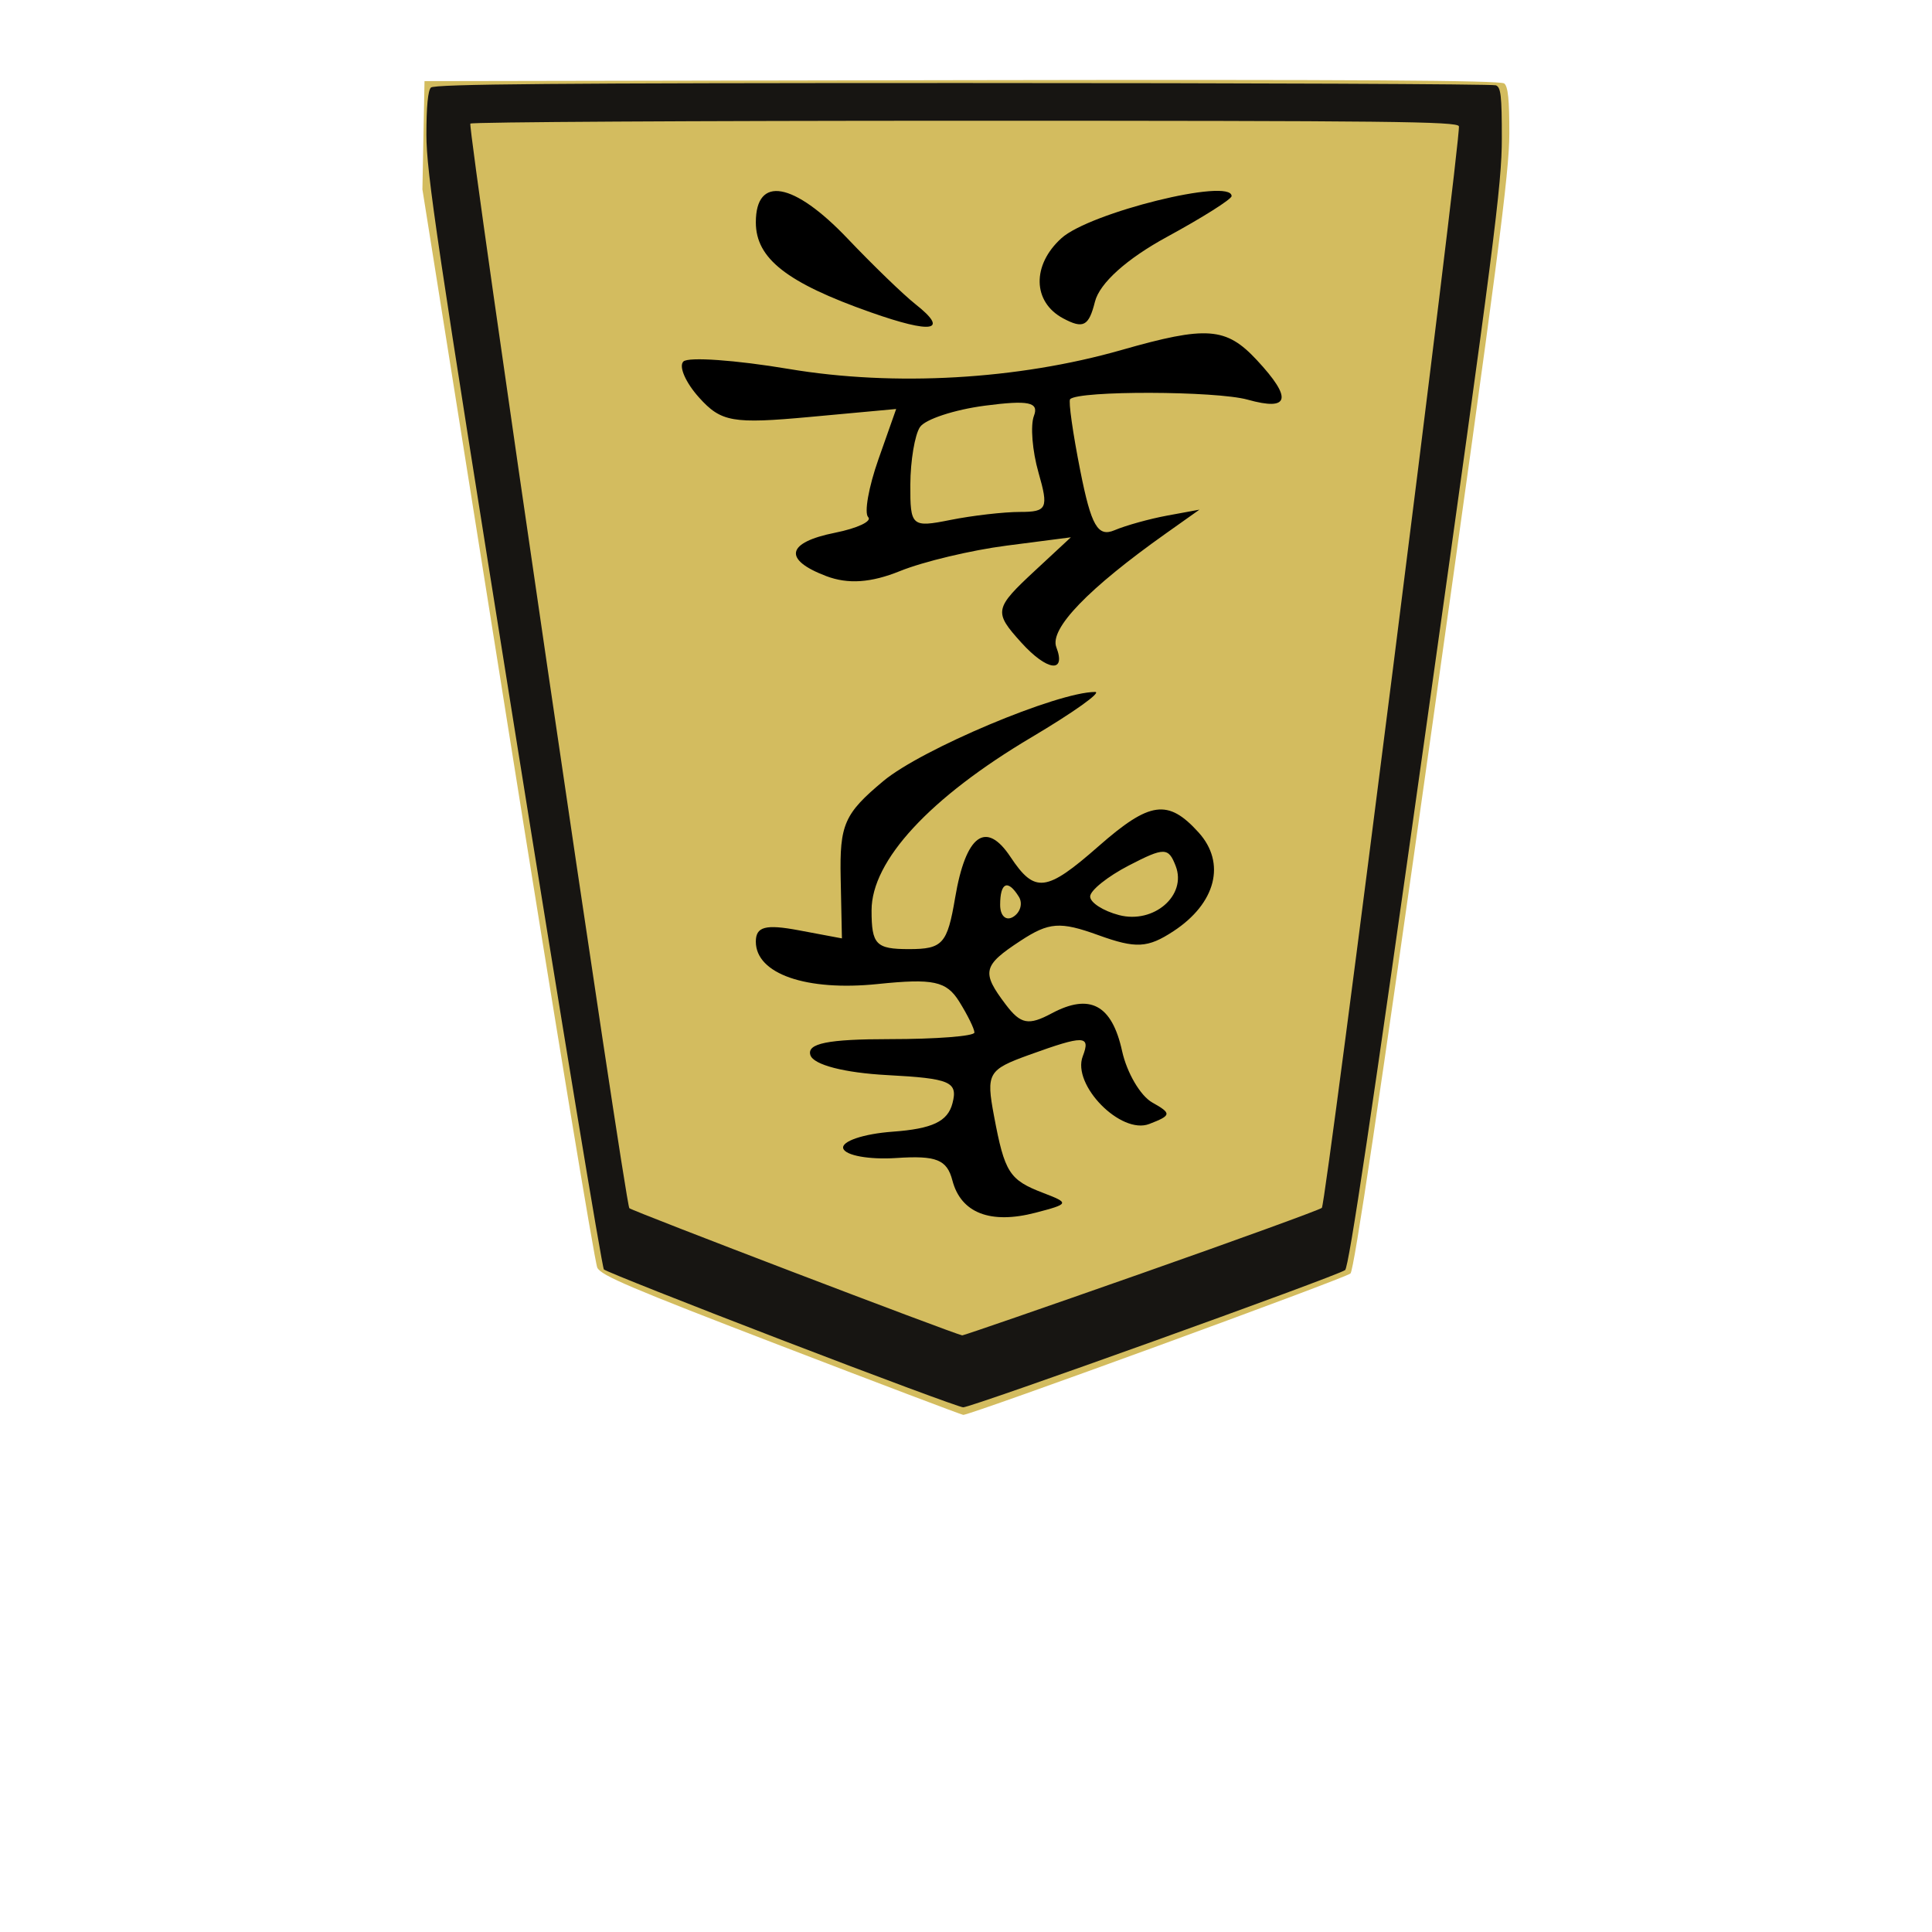
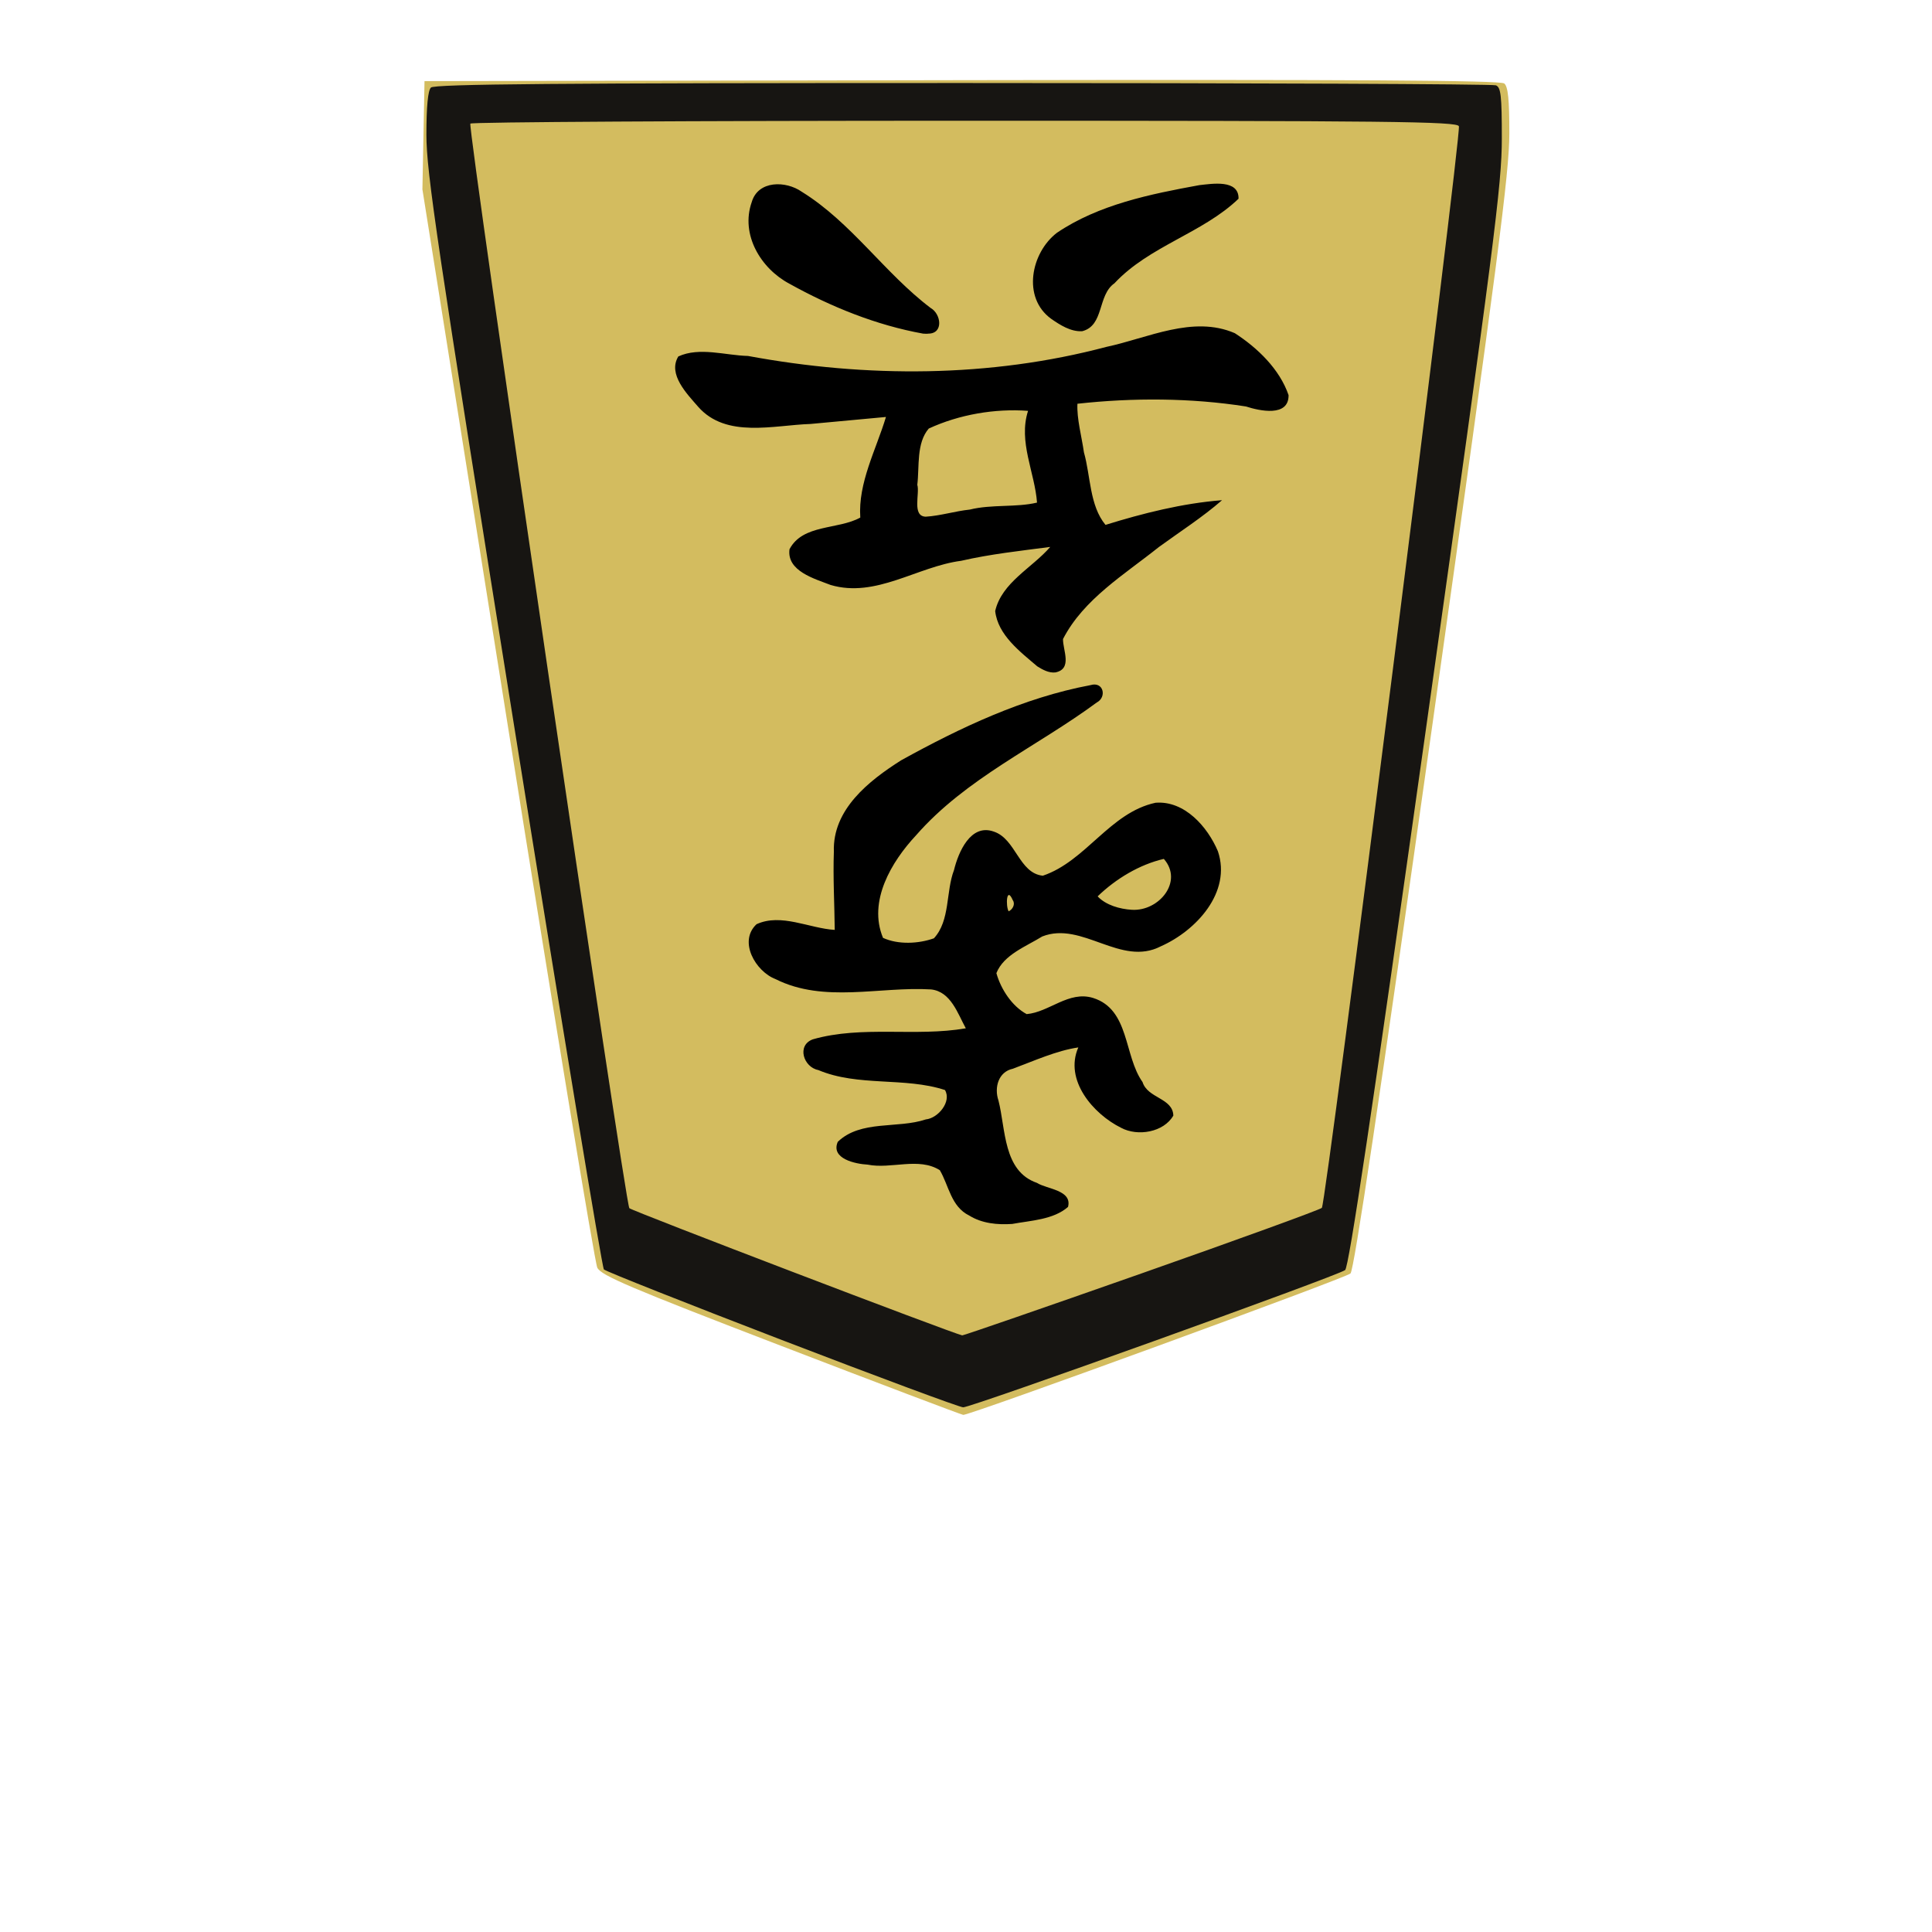
<svg xmlns="http://www.w3.org/2000/svg" id="svg2" version="1.1" width="512" height="512">
  <defs id="defs6" />
  <g id="g2987">
    <g id="g3129">
      <path id="path2991" d="M 207.016,356.669 C 167.019,341.299 159.338,338.034 158.295,335.961 157.615,334.607 146.907,269.755 134.501,191.844 L 111.944,50.189 112.222,35.844 112.5,21.5 254.893,21.247 c 104.406,-0.186 142.755,0.047 143.75,0.872 1.007,0.835 1.354,4.255 1.348,13.253 -0.007,10.35 -2.991,33.281 -20.358,156.45 -14.05,99.646 -20.781,144.737 -21.742,145.663 -1.263,1.216 -100.823,37.571 -102.624,37.473 -0.422,-0.023 -22.136,-8.253 -48.252,-18.289 z" style="fill:#d3bc5f" />
      <g transform="matrix(-0.9262774,0,0,-0.9262774,150.8153,455.0476)" id="g3962">
-         <path style="fill:#000000" d="m -189.545,435.162 c 0,-0.885 8.317,-6.137 18.483,-11.669 11.541,-6.281 19.283,-13.249 20.614,-18.55 1.763,-7.024 3.336,-7.845 9.108,-4.756 8.753,4.685 8.977,15.241 0.485,22.926 -8.109,7.339 -48.69,17.381 -48.69,12.049 z m 109.837,-12.186 c -7.217,-7.588 -15.954,-16.032 -19.415,-18.765 -9.727,-7.682 -4.867,-8.545 12.871,-2.287 23.997,8.467 32.824,15.387 32.824,25.736 0,13.499 -10.82,11.571 -26.28,-4.683 z M -196.759,388.253 c -10.258,-11.011 -9.408,-14.695 2.616,-11.333 9.032,2.526 48.369,2.632 50.796,0.137 0.528,-0.543 -0.782,-9.765 -2.911,-20.493 -3.127,-15.759 -5.007,-19.025 -9.783,-17.001 -3.252,1.378 -10.051,3.266 -15.11,4.197 l -9.197,1.692 9.544,-6.764 c 22.306,-15.809 33.419,-27.34 31.405,-32.586 -2.892,-7.535 2.65,-6.825 9.984,1.28 8.003,8.843 7.826,9.755 -4.028,20.763 l -10.117,9.394 18.394,-2.379 c 10.117,-1.308 23.829,-4.579 30.471,-7.269 8.327,-3.372 14.896,-3.819 21.153,-1.44 12.397,4.713 11.391,9.608 -2.548,12.396 -6.393,1.279 -10.658,3.291 -9.478,4.471 1.181,1.181 -0.139,8.624 -2.932,16.54 l -5.078,14.394 24.673,-2.275 c 22.095,-2.038 25.407,-1.46 31.701,5.53 3.866,4.293 5.895,8.939 4.509,10.325 -1.386,1.386 -14.982,0.425 -30.213,-2.134 -30.154,-5.067 -65.432,-3.055 -95.116,5.424 -24.429,6.978 -29.943,6.57 -38.736,-2.869 z m 96.37,-19.172 c 1.487,-2.226 2.728,-9.634 2.759,-16.463 0.054,-11.952 -0.374,-12.33 -11.44,-10.117 -6.323,1.265 -15.313,2.299 -19.977,2.299 -7.709,0 -8.187,1.023 -5.255,11.247 1.774,6.186 2.363,13.495 1.309,16.241 -1.502,3.914 1.523,4.545 13.992,2.917 8.75,-1.143 17.125,-3.899 18.611,-6.125 z m -31.917,-88.75 c 29.12,-17.275 45.769,-35.288 45.769,-49.52 0,-9.796 -1.251,-11.091 -10.713,-11.091 -9.629,0 -10.964,1.487 -13.196,14.696 -3.044,18.016 -8.805,22.268 -15.832,11.684 -6.97,-10.497 -10.218,-10.104 -25.2,3.051 -14.691,12.899 -19.878,13.613 -28.63,3.942 -7.907,-8.738 -4.96,-20.279 7.216,-28.257 7.372,-4.831 10.726,-5.005 21.483,-1.115 10.939,3.956 14.095,3.726 22.255,-1.62 10.831,-7.097 11.257,-8.962 4.174,-18.307 -4.217,-5.563 -6.476,-5.992 -13.046,-2.476 -10.969,5.871 -17.274,2.511 -20.188,-10.758 -1.361,-6.195 -5.242,-12.817 -8.624,-14.717 -5.609,-3.149 -5.533,-3.691 0.861,-6.154 8.112,-3.124 22.159,11.18 19.017,19.367 -2.323,6.054 -0.416,6.104 15.351,0.402 11.747,-4.248 12.33,-5.26 10.044,-17.446 -3.052,-16.269 -4.368,-18.329 -14.092,-22.052 -7.568,-2.897 -7.475,-3.136 2.208,-5.657 12.914,-3.363 21.346,-0.089 23.784,9.234 1.562,5.973 4.578,7.181 16.029,6.419 7.758,-0.516 14.598,0.718 15.201,2.741 0.603,2.023 -5.769,4.18 -14.16,4.792 -11.335,0.827 -15.726,2.91 -17.085,8.105 -1.612,6.166 0.593,7.122 18.645,8.084 12.27,0.654 21.081,2.934 21.99,5.69 1.111,3.367 -4.97,4.599 -22.702,4.599 -13.32,0 -24.219,0.85 -24.219,1.889 0,1.039 1.959,5.027 4.354,8.862 3.655,5.853 7.396,6.658 23.309,5.016 20.444,-2.11 34.877,2.906 34.877,12.121 0,4.309 -2.764,5.037 -12.316,3.245 l -12.316,-2.311 0.36,17.26 c 0.32,15.354 -1.03,18.421 -12.228,27.771 -10.912,9.111 -49.816,25.475 -60.567,25.475 -2.017,0 6.168,-5.835 18.189,-12.966 z m -16.771,-45.561 c 0,-1.735 -3.715,-4.127 -8.256,-5.314 -9.938,-2.599 -19.449,5.62 -16.226,14.02 2.075,5.408 3.257,5.425 13.379,0.191 6.106,-3.158 11.103,-7.161 11.103,-8.897 z m 25.752,-2.391 c 0,-3.154 -1.682,-4.696 -3.739,-3.425 -2.056,1.271 -2.786,3.852 -1.622,5.735 3.154,5.103 5.361,4.151 5.361,-2.311 z" id="path3960" />
+         <path style="fill:#000000" d="m -126.781,141.094 c -5.349,0.988 -11.789,1.203 -15.969,4.875 -1.241,4.842 6.083,5.07 8.906,6.875 9.69,3.354 8.895,15.347 11,23.562 1.272,3.741 0.007,8.219 -4.125,9.094 -6.073,2.257 -12.478,5.183 -18.719,6.094 4.094,-9.353 -4.266,-19.053 -12.25,-23 -4.781,-2.557 -12.203,-1.258 -14.938,3.5 0.145,5.063 7.353,4.9 8.812,9.594 5.388,7.57 3.654,20.772 14.156,24.062 6.961,2.142 12.533,-4.074 19,-4.625 4.206,2.273 7.373,7.136 8.656,11.719 -2.083,5.292 -8.524,7.642 -13.125,10.5 -11.419,4.478 -22.462,-8.78 -33.938,-2.812 -10.068,4.456 -20.274,15.439 -16.312,27.188 2.962,7.003 9.541,14.539 17.844,13.875 13.062,-2.803 19.908,-16.712 32.25,-20.875 6.852,0.713 7.692,10.549 14.031,12.625 6.623,2.383 10.141,-5.916 11.375,-11 2.389,-6.259 1.045,-14.418 5.75,-19.531 4.404,-1.578 10.225,-1.864 14.562,0.125 4.358,10.471 -2.414,21.811 -9.449,29.338 -14.256,16.32 -34.518,25.318 -51.707,38.006 -2.937,1.534 -1.933,6.088 1.781,4.969 19.178,-3.602 37.192,-12.12 54.2,-21.517 9.235,-5.857 19.666,-14.055 19.238,-26.171 0.268,-7.447 -0.178,-14.897 -0.25,-22.344 7.249,0.421 15.336,4.863 22.375,1.625 5.279,-4.923 0.275,-13.531 -5.469,-15.719 -13.869,-6.941 -29.746,-2.048 -44.469,-2.938 -5.654,-0.621 -7.616,-6.901 -9.938,-11.125 14.389,-2.491 29.649,0.887 43.781,-3.156 4.694,-1.743 2.628,-7.981 -1.562,-8.781 -11.409,-4.821 -24.762,-1.951 -36.25,-5.719 -1.98,-3.283 1.947,-8.072 5.469,-8.406 8.043,-2.721 18.605,-0.082 25.188,-6.406 2.13,-4.876 -5.159,-6.358 -8.531,-6.531 -6.726,-1.363 -14.608,2.226 -20.656,-1.594 -2.595,-4.391 -3.193,-10.419 -8.406,-12.969 -3.646,-2.276 -8.1,-2.702 -12.312,-2.406 z m 1.031,89.438 c 0.883,1.575 0.616,7.351 -1.188,3.188 -0.795,-1.11 0.038,-2.682 1.188,-3.188 z m -35.281,0.438 c 3.476,0.2 7.473,1.338 9.812,3.844 -5.195,5.021 -11.969,9.109 -18.938,10.719 -5.683,-6.466 1.391,-15.023 9.125,-14.562 z m 21.938,67.906 c -5.022,0.985 -2.154,6.386 -2.219,9.562 -5.882,11.432 -17.61,18.467 -27.439,26.331 -6.06,4.411 -12.396,8.459 -18.061,13.388 11.342,-0.879 22.707,-3.764 33.344,-7.062 4.584,5.52 4.24,13.954 6.175,20.766 0.638,4.519 2.073,9.629 1.856,13.89 -15.825,1.752 -32.478,1.693 -48.219,-0.781 -3.845,-1.245 -12.281,-3.128 -12.188,3.25 2.561,7.435 8.854,13.497 15.375,17.719 11.989,5.193 24.89,-1.409 36.746,-3.919 33.337,-8.839 68.735,-8.862 102.529,-2.595 6.489,0.162 13.895,2.641 19.944,-0.142 3.108,-5.109 -2.542,-10.763 -5.688,-14.406 -8.027,-9.106 -21.576,-5.249 -32.156,-4.906 -7.188,0.667 -14.375,1.333 -21.562,2 2.826,-9.379 8.016,-18.834 7.344,-28.781 6.342,-3.52 16.459,-1.825 20.25,-9.062 0.849,-6.256 -7.203,-8.452 -11.75,-10.219 -12.945,-3.836 -24.81,5.277 -37.35,6.909 -8.323,1.915 -16.976,2.858 -25.494,3.966 5.17,-5.988 13.888,-10.169 15.75,-18.344 -0.767,-6.86 -7.121,-11.612 -12.031,-15.812 -1.534,-0.956 -3.277,-1.937 -5.156,-1.75 z m 37.062,44.562 c 4.018,0.133 1.643,6.615 2.406,9.125 -0.632,5.293 0.312,11.929 -3.281,16.094 -8.672,4.01 -18.918,5.771 -28.406,5.062 2.854,-8.83 -1.942,-17.64 -2.562,-26.25 5.939,-1.427 13.018,-0.45 19.2,-1.992 4.253,-0.444 8.378,-1.771 12.644,-2.039 z m -0.75,52.375 c -4.422,0.014 -3.662,5.644 -0.656,7.344 13.159,9.95 22.677,24.472 36.875,33.25 4.519,3.171 12.482,3.32 14.312,-2.969 3.264,-9.306 -2.603,-19.006 -10.781,-23.344 -11.878,-6.608 -24.854,-11.868 -38.25,-14.281 -0.493,0.008 -1.013,-0.105 -1.5,0 z m -44,0.688 c -6.365,1.603 -4.336,10.298 -9.25,13.719 -9.932,10.659 -25.197,14.303 -35.5,24.188 -0.127,5.601 7.563,4.284 11.212,3.888 14.03,-2.565 28.794,-5.548 40.756,-13.638 7.393,-5.672 10.027,-18.513 1.656,-24.594 -2.551,-1.78 -5.619,-3.741 -8.875,-3.562 z" id="path3960" />
      </g>
      <path id="path2989" d="M 207.216,355.122 C 181.76,345.338 160.53,336.92 160.038,336.416 159.546,335.912 148.762,270.593 136.072,191.261 115.837,64.759 113,45.631 113,35.711 113,28.247 113.408,23.992 114.2,23.2 115.122,22.278 147.782,22 255.118,22 c 76.845,0 140.43,0.273 141.3,0.607 C 397.753,23.119 398,25.327 398,36.724 c 0,12.159 -2.007,27.777 -20.064,156.143 -14.36,102.082 -20.463,142.942 -21.467,143.719 -1.974,1.529 -99.088,36.423 -101.219,36.37 -0.962,-0.024 -22.577,-8.049 -48.033,-17.834 z m 95.246,-17.634 c 25.829,-9.081 47.358,-16.907 47.843,-17.392 1.131,-1.131 37.059,-284.707 36.316,-286.642 C 386.137,32.193 368.775,32 255.59,32 c -71.76,0 -130.683,0.34 -130.94,0.756 -0.756,1.223 41.039,286.333 42.135,287.429 0.744,0.744 85.436,33.103 88.215,33.705 0.275,0.06 21.633,-7.322 47.462,-16.402 z" style="fill:#171512" />
    </g>
  </g>
</svg>
